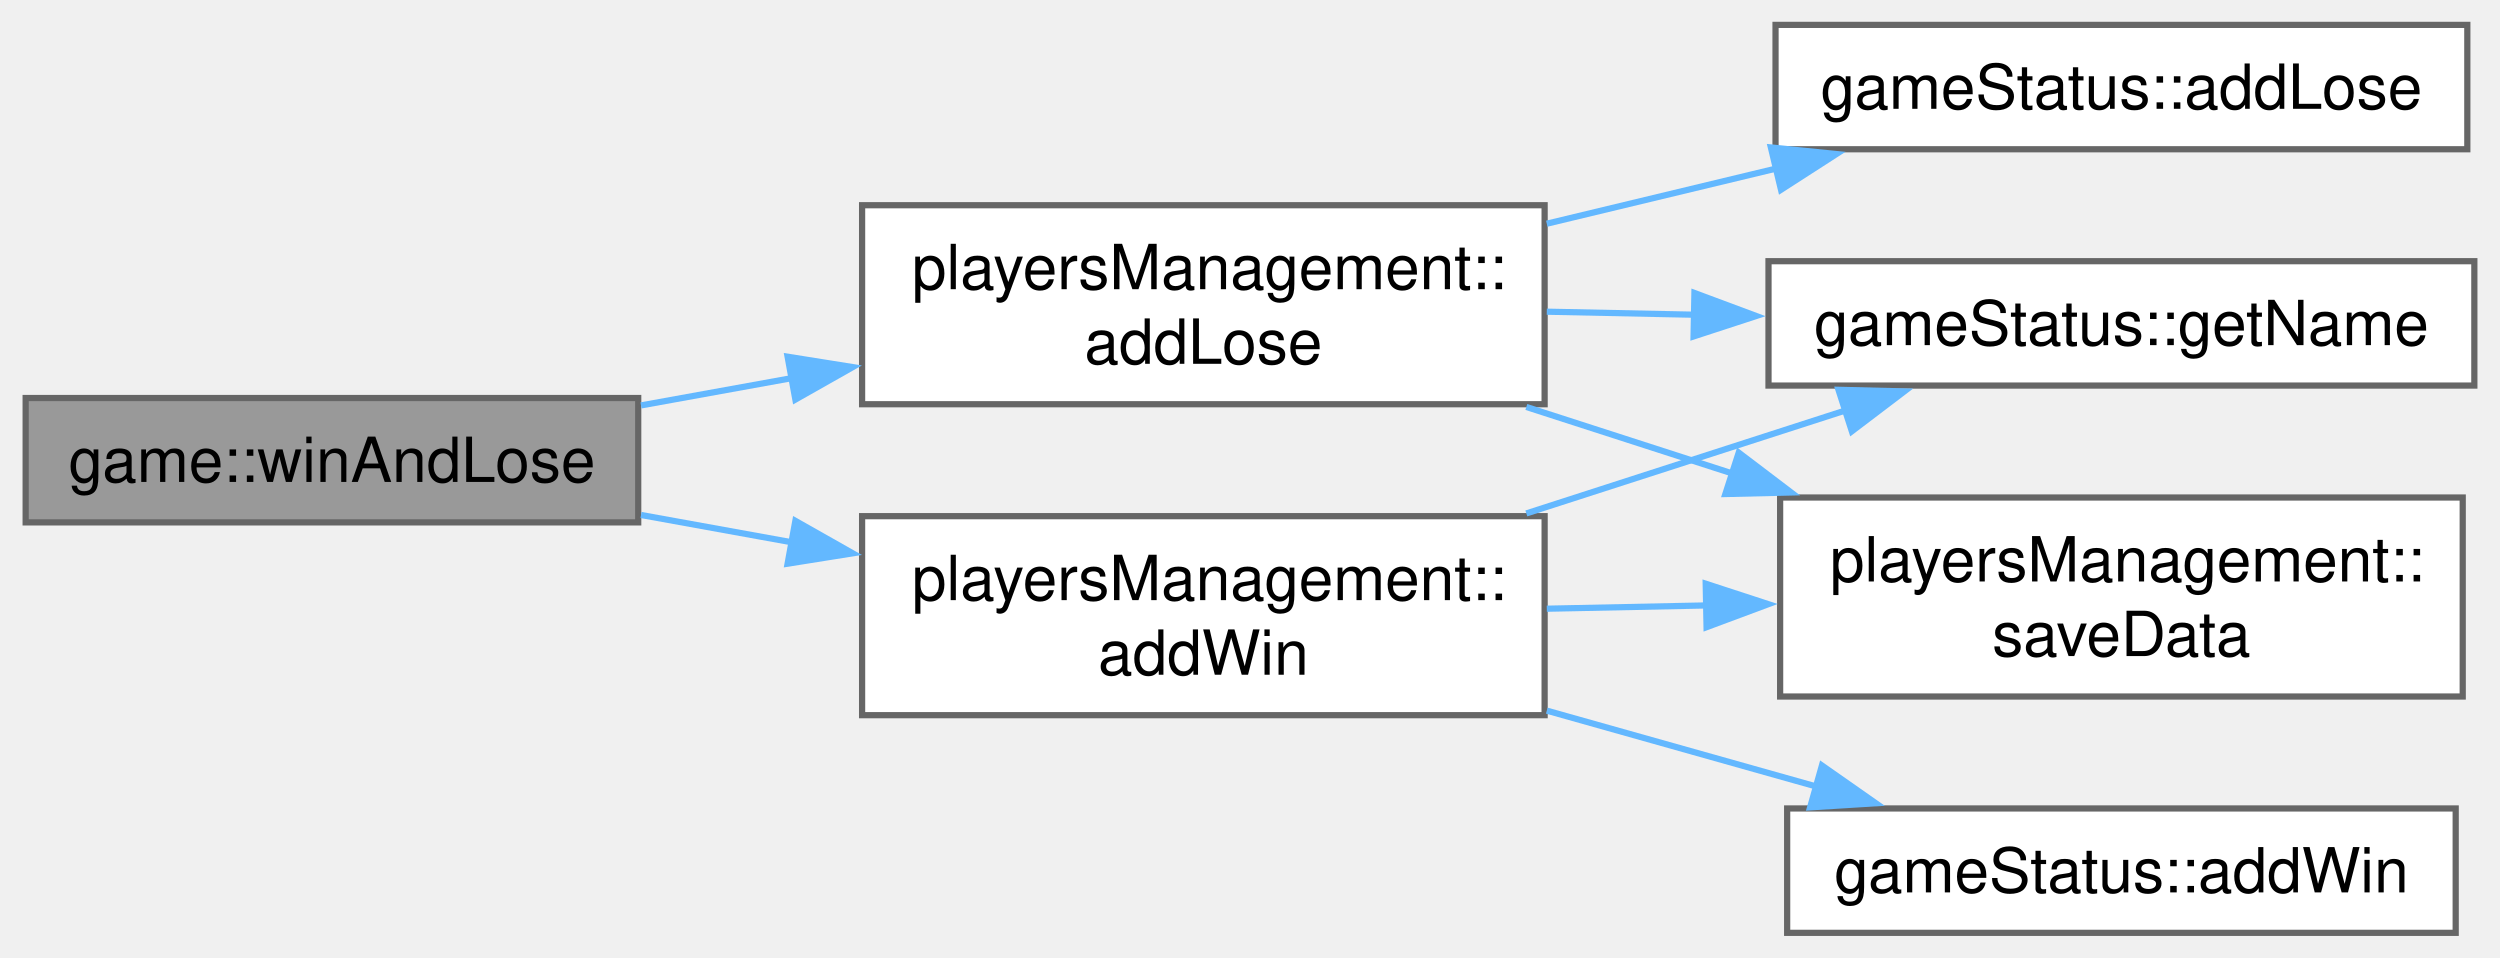
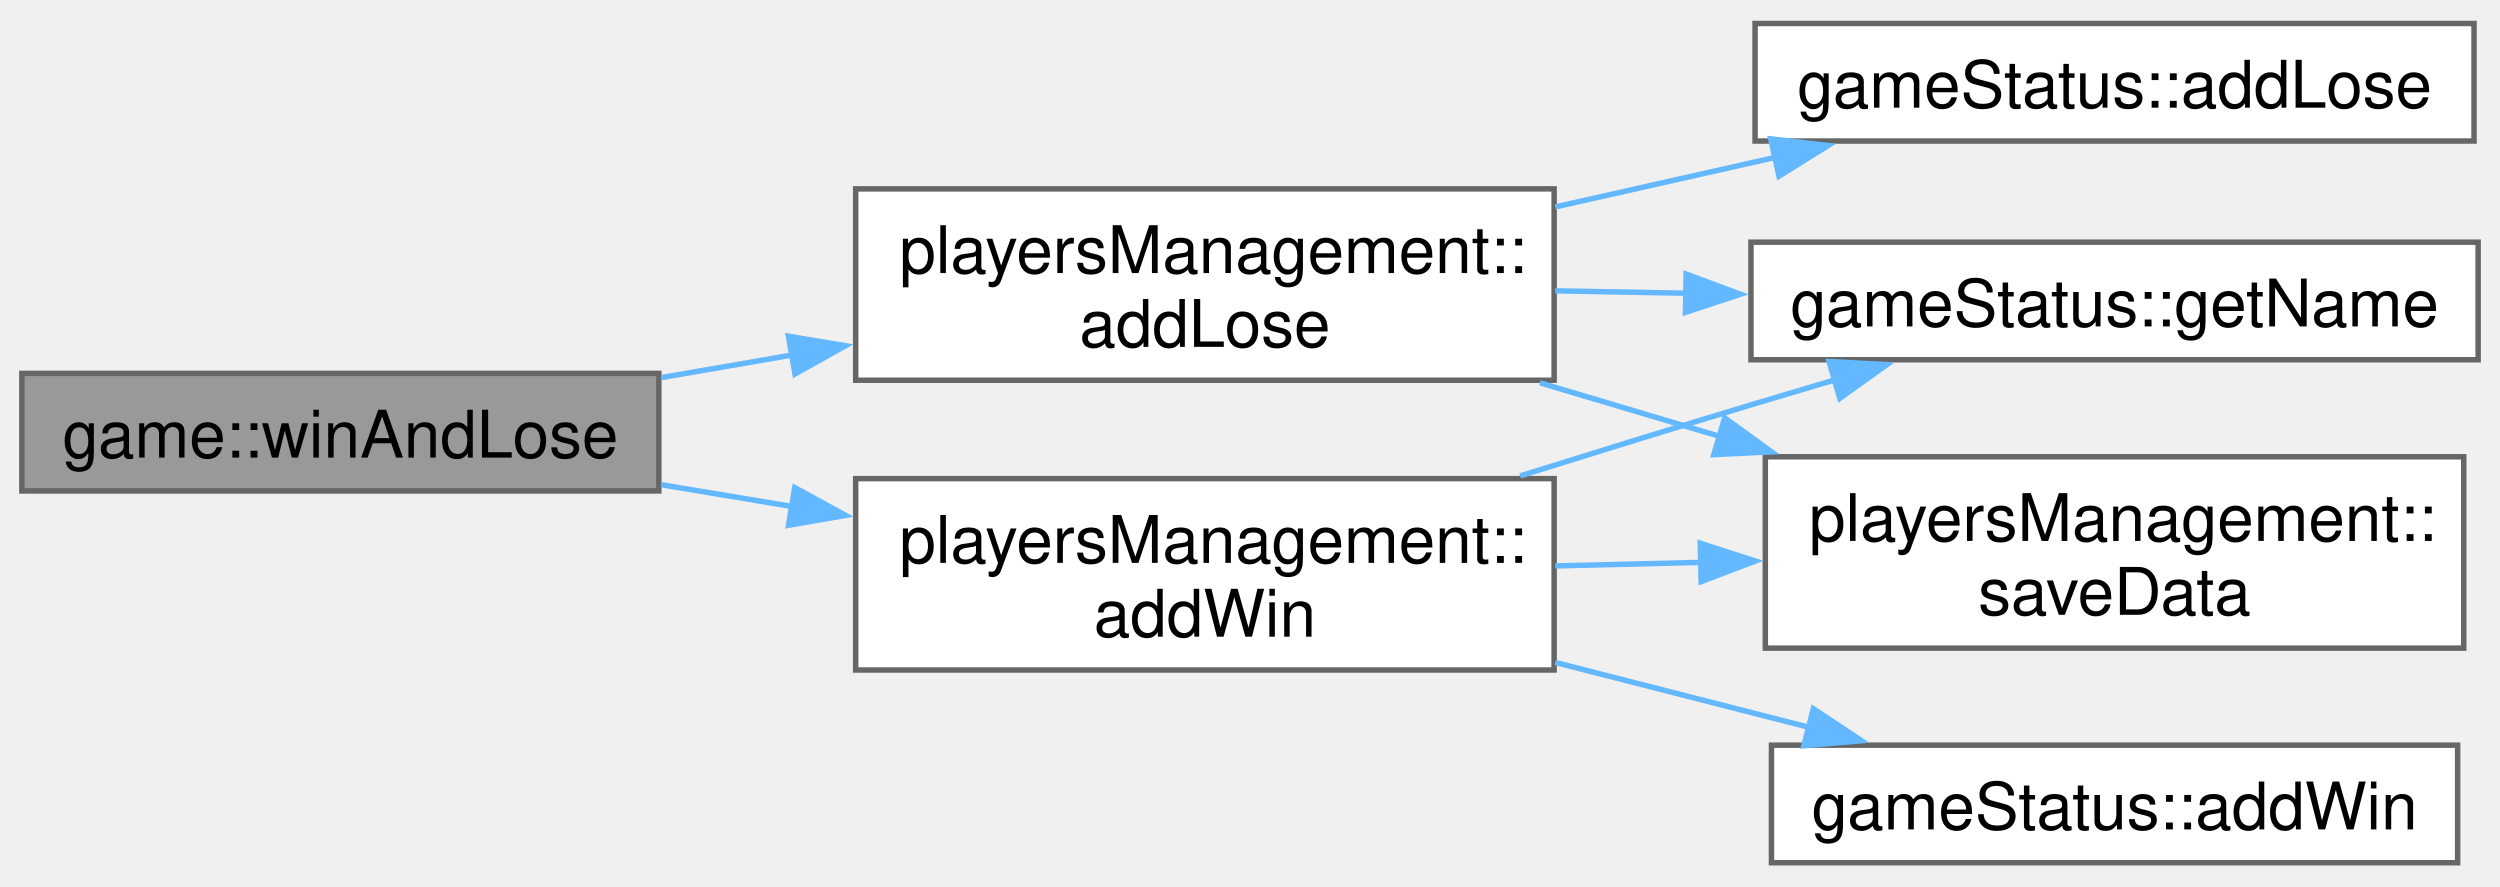
- <svg xmlns="http://www.w3.org/2000/svg" xmlns:xlink="http://www.w3.org/1999/xlink" width="402pt" height="154pt" viewBox="0.00 0.00 401.75 154.00">
-   <g id="graph0" class="graph" transform="scale(1 1) rotate(0) translate(4 150)">
+ <svg xmlns="http://www.w3.org/2000/svg" xmlns:xlink="http://www.w3.org/1999/xlink" width="457pt" height="162pt" viewBox="0.00 0.00 457.25 161.50">
+   <g id="graph0" class="graph" transform="scale(1 1) rotate(0) translate(4 157.5)">
    <g id="Node000001" class="node">
      <g id="a_Node000001">
        <a xlink:title="Add one win to the winner and one lose for the loser.">
-           <polygon fill="#999999" stroke="#666666" points="98.5,-86 0,-86 0,-66 98.5,-66 98.5,-86" />
-           <text text-anchor="middle" x="49.25" y="-72.5" font-family="Helvetica,sans-Serif" font-size="10.00">game::winAndLose</text>
+           <polygon fill="#999999" stroke="#666666" points="116.5,-89.5 0,-89.5 0,-68 116.5,-68 116.5,-89.5" />
+           <text text-anchor="middle" x="58.25" y="-74.1" font-family="Helvetica,sans-Serif" font-size="12.00">game::winAndLose</text>
        </a>
      </g>
    </g>
    <g id="Node000002" class="node">
      <g id="a_Node000002">
        <a xlink:href="classplayers_management.html#a4f80e5e54d1cd2273b86af3345c3ece1" target="_top" xlink:title="Add a lose in the game for the player nick passed.">
-           <polygon fill="white" stroke="#666666" points="244.25,-117 134.5,-117 134.5,-85 244.25,-85 244.25,-117" />
-           <text text-anchor="start" x="142.5" y="-103.5" font-family="Helvetica,sans-Serif" font-size="10.00">playersManagement::</text>
-           <text text-anchor="middle" x="189.38" y="-91.5" font-family="Helvetica,sans-Serif" font-size="10.00">addLose</text>
+           <polygon fill="white" stroke="#666666" points="280.25,-123.25 152.5,-123.25 152.5,-88.25 280.25,-88.25 280.25,-123.25" />
+           <text text-anchor="start" x="160.5" y="-107.85" font-family="Helvetica,sans-Serif" font-size="12.00">playersManagement::</text>
+           <text text-anchor="middle" x="216.38" y="-94.35" font-family="Helvetica,sans-Serif" font-size="12.00">addLose</text>
        </a>
      </g>
    </g>
    <g id="edge1_Node000001_Node000002" class="edge">
      <g id="a_edge1_Node000001_Node000002">
        <a xlink:title=" ">
-           <path fill="none" stroke="#63b8ff" d="M98.95,-84.81C106.85,-86.24 115.14,-87.75 123.36,-89.23" />
-           <polygon fill="#63b8ff" stroke="#63b8ff" points="122.52,-92.64 132.99,-90.97 123.77,-85.75 122.52,-92.64" />
+           <path fill="none" stroke="#63b8ff" d="M116.94,-88.73C124.73,-90.07 132.82,-91.47 140.85,-92.86" />
+           <polygon fill="#63b8ff" stroke="#63b8ff" points="140.2,-96.3 150.65,-94.56 141.4,-89.4 140.2,-96.3" />
        </a>
      </g>
    </g>
    <g id="Node000006" class="node">
      <g id="a_Node000006">
        <a xlink:href="classplayers_management.html#adbef5e6113980c06e9c88dec87a53747" target="_top" xlink:title="Add a win in the game for the player nick passed.">
-           <polygon fill="white" stroke="#666666" points="244.25,-67 134.5,-67 134.5,-35 244.25,-35 244.25,-67" />
-           <text text-anchor="start" x="142.5" y="-53.5" font-family="Helvetica,sans-Serif" font-size="10.00">playersManagement::</text>
-           <text text-anchor="middle" x="189.38" y="-41.5" font-family="Helvetica,sans-Serif" font-size="10.00">addWin</text>
+           <polygon fill="white" stroke="#666666" points="280.25,-70.25 152.5,-70.25 152.5,-35.25 280.25,-35.25 280.25,-70.25" />
+           <text text-anchor="start" x="160.5" y="-54.85" font-family="Helvetica,sans-Serif" font-size="12.00">playersManagement::</text>
+           <text text-anchor="middle" x="216.38" y="-41.35" font-family="Helvetica,sans-Serif" font-size="12.00">addWin</text>
        </a>
      </g>
    </g>
    <g id="edge5_Node000001_Node000006" class="edge">
      <g id="a_edge5_Node000001_Node000006">
        <a xlink:title=" ">
-           <path fill="none" stroke="#63b8ff" d="M98.95,-67.19C106.85,-65.76 115.14,-64.25 123.36,-62.77" />
-           <polygon fill="#63b8ff" stroke="#63b8ff" points="123.77,-66.25 132.99,-61.03 122.52,-59.36 123.77,-66.25" />
+           <path fill="none" stroke="#63b8ff" d="M116.94,-69.14C124.73,-67.84 132.82,-66.5 140.85,-65.16" />
+           <polygon fill="#63b8ff" stroke="#63b8ff" points="141.36,-68.62 150.65,-63.53 140.21,-61.72 141.36,-68.62" />
        </a>
      </g>
    </g>
    <g id="Node000003" class="node">
      <g id="a_Node000003">
        <a xlink:href="classgame_status.html#a72e4abd5d73b95d8c5300b7e9c210579" target="_top" xlink:title="Add a lose for the player in this game.">
-           <polygon fill="white" stroke="#666666" points="392.62,-146 281.38,-146 281.38,-126 392.62,-126 392.62,-146" />
-           <text text-anchor="middle" x="337" y="-132.5" font-family="Helvetica,sans-Serif" font-size="10.00">gameStatus::addLose</text>
+           <polygon fill="white" stroke="#666666" points="448.5,-153.5 317,-153.5 317,-132 448.5,-132 448.5,-153.5" />
+           <text text-anchor="middle" x="382.75" y="-138.1" font-family="Helvetica,sans-Serif" font-size="12.00">gameStatus::addLose</text>
        </a>
      </g>
    </g>
    <g id="edge2_Node000002_Node000003" class="edge">
      <g id="a_edge2_Node000002_Node000003">
        <a xlink:title=" ">
-           <path fill="none" stroke="#63b8ff" d="M244.6,-114.03C256.74,-116.95 269.61,-120.04 281.74,-122.96" />
-           <polygon fill="#63b8ff" stroke="#63b8ff" points="280.63,-126.29 291.17,-125.23 282.26,-119.49 280.63,-126.29" />
+           <path fill="none" stroke="#63b8ff" d="M280.46,-119.95C293.75,-122.94 307.76,-126.09 320.97,-129.07" />
+           <polygon fill="#63b8ff" stroke="#63b8ff" points="319.85,-132.4 330.37,-131.18 321.38,-125.57 319.85,-132.4" />
        </a>
      </g>
    </g>
    <g id="Node000004" class="node">
      <g id="a_Node000004">
        <a xlink:href="classgame_status.html#a4ab21c8ec9f2dbe1f408dbdb553e5e52" target="_top" xlink:title="get Name">
-           <polygon fill="white" stroke="#666666" points="393.75,-108 280.25,-108 280.25,-88 393.75,-88 393.75,-108" />
-           <text text-anchor="middle" x="337" y="-94.5" font-family="Helvetica,sans-Serif" font-size="10.00">gameStatus::getName</text>
+           <polygon fill="white" stroke="#666666" points="449.25,-113.5 316.25,-113.5 316.25,-92 449.25,-92 449.25,-113.5" />
+           <text text-anchor="middle" x="382.75" y="-98.1" font-family="Helvetica,sans-Serif" font-size="12.00">gameStatus::getName</text>
        </a>
      </g>
    </g>
    <g id="edge3_Node000002_Node000004" class="edge">
      <g id="a_edge3_Node000002_Node000004">
        <a xlink:title=" ">
-           <path fill="none" stroke="#63b8ff" d="M244.6,-99.88C252.41,-99.72 260.52,-99.56 268.54,-99.39" />
-           <polygon fill="#63b8ff" stroke="#63b8ff" points="268.34,-102.89 278.27,-99.19 268.2,-95.9 268.34,-102.89" />
+           <path fill="none" stroke="#63b8ff" d="M280.46,-104.6C288.33,-104.45 296.46,-104.31 304.52,-104.16" />
+           <polygon fill="#63b8ff" stroke="#63b8ff" points="304.39,-107.66 314.33,-103.98 304.26,-100.66 304.39,-107.66" />
        </a>
      </g>
    </g>
    <g id="Node000005" class="node">
      <g id="a_Node000005">
        <a xlink:href="classplayers_management.html#ae11bf55369752a338e8084f18269517a" target="_top" xlink:title="Save the players data in the playersStatics.txt.">
-           <polygon fill="white" stroke="#666666" points="391.88,-70 282.12,-70 282.12,-38 391.88,-38 391.88,-70" />
-           <text text-anchor="start" x="290.12" y="-56.5" font-family="Helvetica,sans-Serif" font-size="10.00">playersManagement::</text>
-           <text text-anchor="middle" x="337" y="-44.5" font-family="Helvetica,sans-Serif" font-size="10.00">saveData</text>
+           <polygon fill="white" stroke="#666666" points="446.62,-74.25 318.88,-74.25 318.88,-39.25 446.62,-39.25 446.62,-74.25" />
+           <text text-anchor="start" x="326.88" y="-58.85" font-family="Helvetica,sans-Serif" font-size="12.00">playersManagement::</text>
+           <text text-anchor="middle" x="382.75" y="-45.35" font-family="Helvetica,sans-Serif" font-size="12.00">saveData</text>
        </a>
      </g>
    </g>
    <g id="edge4_Node000002_Node000005" class="edge">
      <g id="a_edge4_Node000002_Node000005">
        <a xlink:title=" ">
-           <path fill="none" stroke="#63b8ff" d="M241.31,-84.56C252.01,-81.11 263.41,-77.43 274.45,-73.86" />
-           <polygon fill="#63b8ff" stroke="#63b8ff" points="275.46,-77.22 283.9,-70.81 273.31,-70.56 275.46,-77.22" />
+           <path fill="none" stroke="#63b8ff" d="M277.65,-87.78C288.37,-84.59 299.63,-81.23 310.61,-77.96" />
+           <polygon fill="#63b8ff" stroke="#63b8ff" points="311.45,-81.36 320.03,-75.15 309.45,-74.65 311.45,-81.36" />
        </a>
      </g>
    </g>
    <g id="edge7_Node000006_Node000004" class="edge">
      <g id="a_edge7_Node000006_Node000004">
        <a xlink:title=" ">
-           <path fill="none" stroke="#63b8ff" d="M241.31,-67.44C258.1,-72.86 276.61,-78.83 292.77,-84.05" />
-           <polygon fill="#63b8ff" stroke="#63b8ff" points="291.5,-87.32 302.09,-87.06 293.65,-80.65 291.5,-87.32" />
+           <path fill="none" stroke="#63b8ff" d="M274.04,-70.75C287.83,-75.06 302.56,-79.62 316.25,-83.75 321.3,-85.27 326.57,-86.84 331.84,-88.39" />
+           <polygon fill="#63b8ff" stroke="#63b8ff" points="330.54,-91.66 341.12,-91.11 332.5,-84.94 330.54,-91.66" />
        </a>
      </g>
    </g>
    <g id="edge8_Node000006_Node000005" class="edge">
      <g id="a_edge8_Node000006_Node000005">
        <a xlink:title=" ">
-           <path fill="none" stroke="#63b8ff" d="M244.6,-52.12C253.03,-52.29 261.83,-52.47 270.48,-52.65" />
-           <polygon fill="#63b8ff" stroke="#63b8ff" points="270.15,-56.14 280.22,-52.85 270.29,-49.15 270.15,-56.14" />
+           <path fill="none" stroke="#63b8ff" d="M280.46,-54.29C289.24,-54.5 298.33,-54.72 307.3,-54.94" />
+           <polygon fill="#63b8ff" stroke="#63b8ff" points="306.97,-58.43 317.05,-55.18 307.14,-51.43 306.97,-58.43" />
        </a>
      </g>
    </g>
    <g id="Node000007" class="node">
      <g id="a_Node000007">
        <a xlink:href="classgame_status.html#a8a3a06ec0e05e77736aa5994808c9311" target="_top" xlink:title="Add a win for the player in this game.">
-           <polygon fill="white" stroke="#666666" points="390.75,-20 283.25,-20 283.25,0 390.75,0 390.75,-20" />
-           <text text-anchor="middle" x="337" y="-6.5" font-family="Helvetica,sans-Serif" font-size="10.00">gameStatus::addWin</text>
+           <polygon fill="white" stroke="#666666" points="445.5,-21.5 320,-21.5 320,0 445.5,0 445.5,-21.5" />
+           <text text-anchor="middle" x="382.75" y="-6.1" font-family="Helvetica,sans-Serif" font-size="12.00">gameStatus::addWin</text>
        </a>
      </g>
    </g>
    <g id="edge6_Node000006_Node000007" class="edge">
      <g id="a_edge6_Node000006_Node000007">
        <a xlink:title=" ">
-           <path fill="none" stroke="#63b8ff" d="M244.6,-35.73C258.89,-31.71 274.21,-27.4 288.14,-23.47" />
-           <polygon fill="#63b8ff" stroke="#63b8ff" points="288.84,-26.91 297.51,-20.84 286.94,-20.18 288.84,-26.91" />
+           <path fill="none" stroke="#63b8ff" d="M280.46,-36.63C295.75,-32.72 311.98,-28.58 326.86,-24.77" />
+           <polygon fill="#63b8ff" stroke="#63b8ff" points="327.65,-28.18 336.48,-22.32 325.92,-21.4 327.65,-28.18" />
        </a>
      </g>
    </g>
  </g>
</svg>
